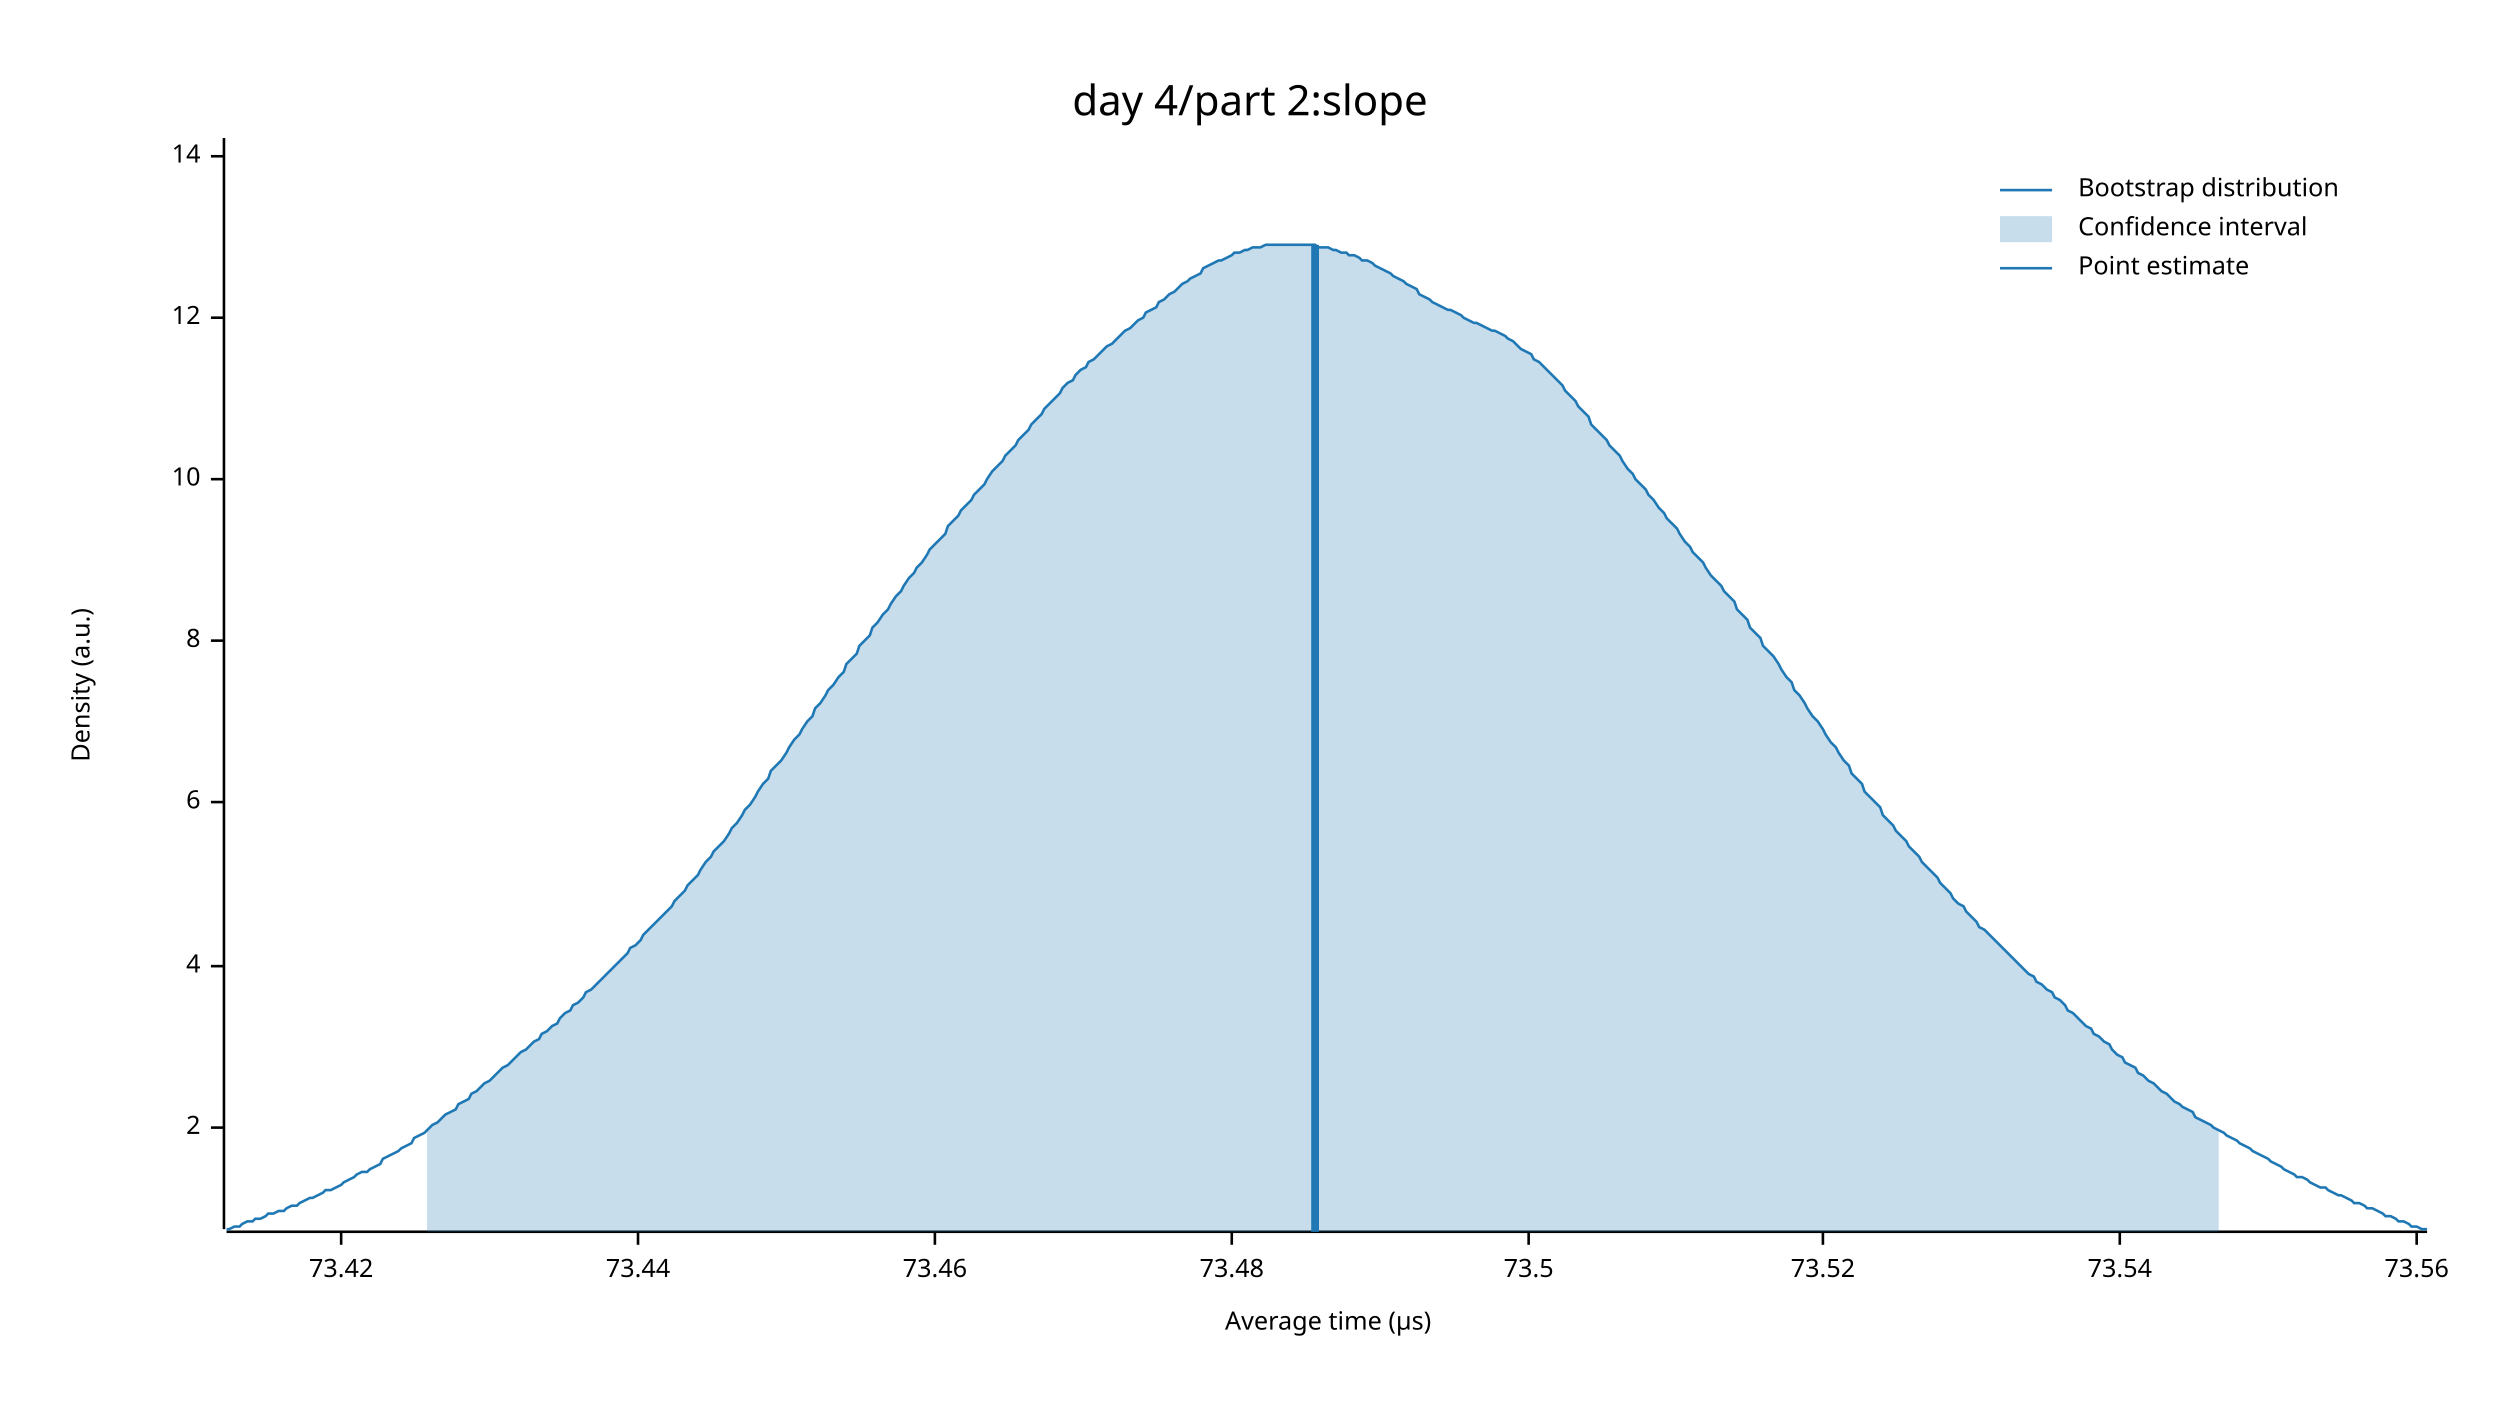
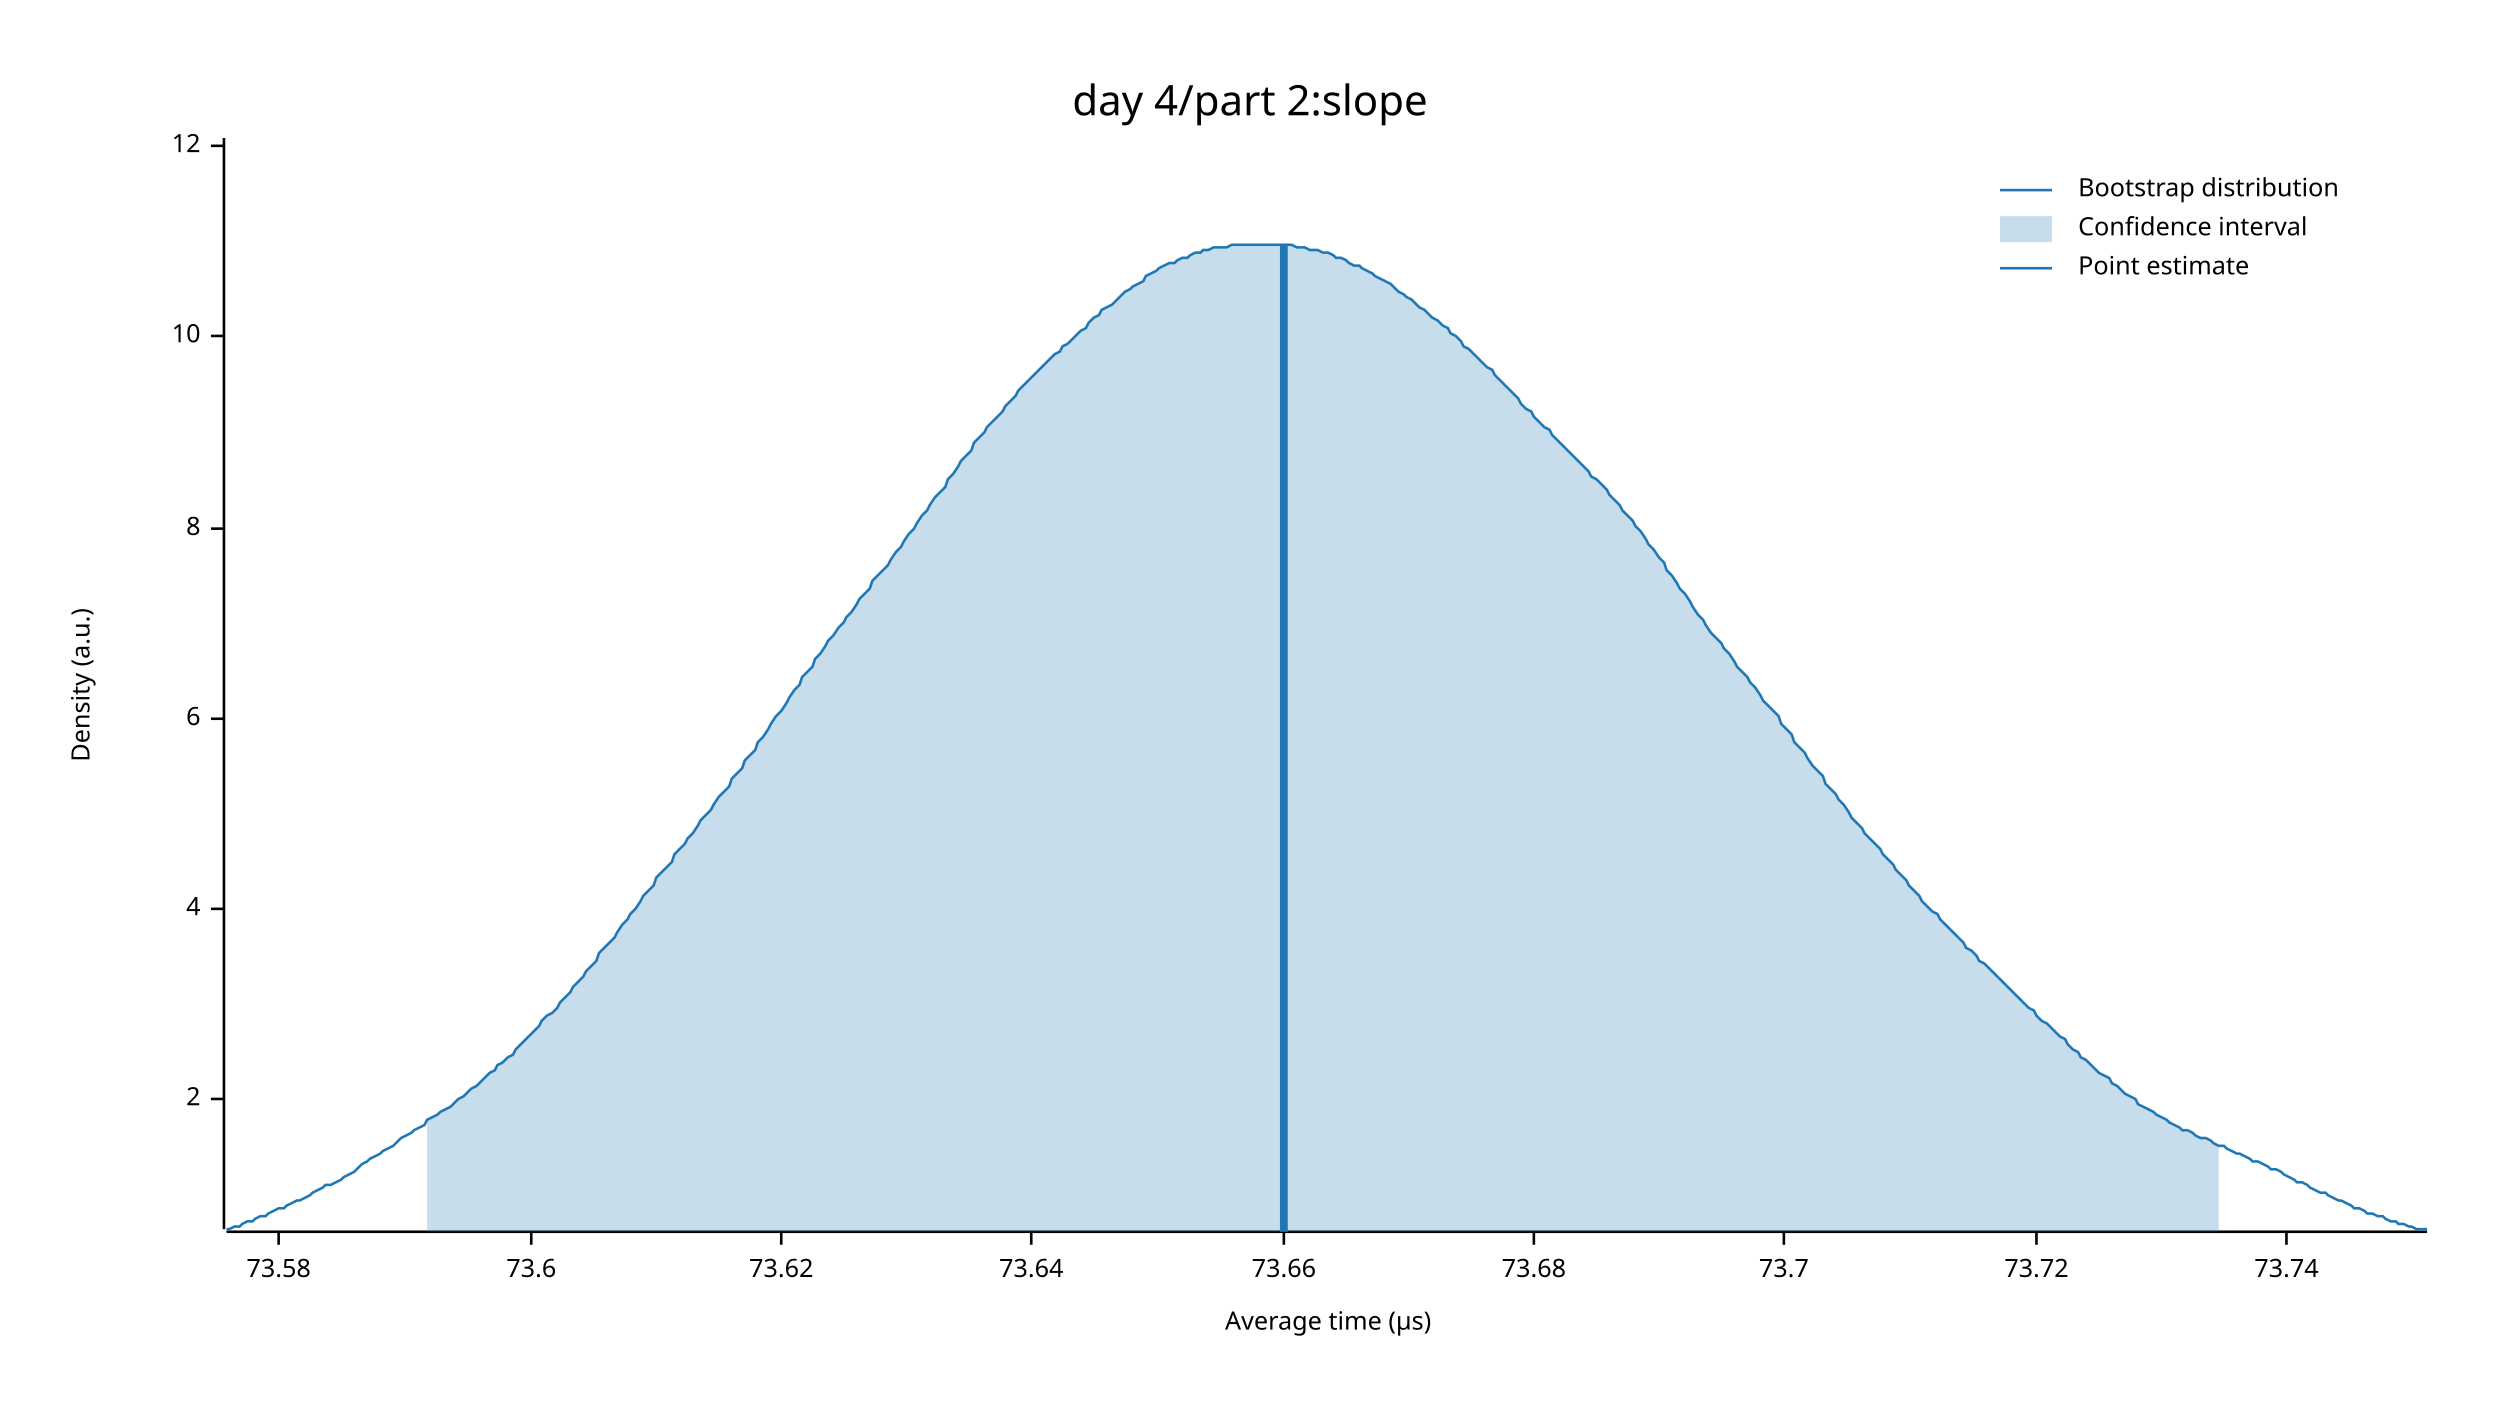
<svg xmlns="http://www.w3.org/2000/svg" width="960" height="540" viewBox="0 0 960 540">
  <text x="480" y="32" dy="0.76em" text-anchor="middle" font-family="sans-serif" font-size="16.129" opacity="1" fill="#000000">
day 4/part 2:slope
</text>
  <text x="27" y="263" dy="0.76em" text-anchor="middle" font-family="sans-serif" font-size="9.677" opacity="1" fill="#000000" transform="rotate(270, 27, 263)">
Density (a.u.)
</text>
  <text x="510" y="513" dy="-0.5ex" text-anchor="middle" font-family="sans-serif" font-size="9.677" opacity="1" fill="#000000">
Average time (µs)
</text>
  <polyline fill="none" opacity="1" stroke="#000000" stroke-width="1" points="86,53 86,472 " />
-   <text x="77" y="433" dy="0.5ex" text-anchor="end" font-family="sans-serif" font-size="9.677" opacity="1" fill="#000000">
+   <text x="77" y="422" dy="0.5ex" text-anchor="end" font-family="sans-serif" font-size="9.677" opacity="1" fill="#000000">
2
</text>
-   <polyline fill="none" opacity="1" stroke="#000000" stroke-width="1" points="81,433 86,433 " />
-   <text x="77" y="371" dy="0.5ex" text-anchor="end" font-family="sans-serif" font-size="9.677" opacity="1" fill="#000000">
+   <polyline fill="none" opacity="1" stroke="#000000" stroke-width="1" points="81,422 86,422 " />
+   <text x="77" y="349" dy="0.5ex" text-anchor="end" font-family="sans-serif" font-size="9.677" opacity="1" fill="#000000">
4
</text>
-   <polyline fill="none" opacity="1" stroke="#000000" stroke-width="1" points="81,371 86,371 " />
-   <text x="77" y="308" dy="0.5ex" text-anchor="end" font-family="sans-serif" font-size="9.677" opacity="1" fill="#000000">
+   <polyline fill="none" opacity="1" stroke="#000000" stroke-width="1" points="81,349 86,349 " />
+   <text x="77" y="276" dy="0.5ex" text-anchor="end" font-family="sans-serif" font-size="9.677" opacity="1" fill="#000000">
6
</text>
-   <polyline fill="none" opacity="1" stroke="#000000" stroke-width="1" points="81,308 86,308 " />
-   <text x="77" y="246" dy="0.5ex" text-anchor="end" font-family="sans-serif" font-size="9.677" opacity="1" fill="#000000">
+   <polyline fill="none" opacity="1" stroke="#000000" stroke-width="1" points="81,276 86,276 " />
+   <text x="77" y="203" dy="0.5ex" text-anchor="end" font-family="sans-serif" font-size="9.677" opacity="1" fill="#000000">
8
</text>
-   <polyline fill="none" opacity="1" stroke="#000000" stroke-width="1" points="81,246 86,246 " />
-   <text x="77" y="184" dy="0.5ex" text-anchor="end" font-family="sans-serif" font-size="9.677" opacity="1" fill="#000000">
+   <polyline fill="none" opacity="1" stroke="#000000" stroke-width="1" points="81,203 86,203 " />
+   <text x="77" y="129" dy="0.5ex" text-anchor="end" font-family="sans-serif" font-size="9.677" opacity="1" fill="#000000">
10
</text>
-   <polyline fill="none" opacity="1" stroke="#000000" stroke-width="1" points="81,184 86,184 " />
-   <text x="77" y="122" dy="0.5ex" text-anchor="end" font-family="sans-serif" font-size="9.677" opacity="1" fill="#000000">
+   <polyline fill="none" opacity="1" stroke="#000000" stroke-width="1" points="81,129 86,129 " />
+   <text x="77" y="56" dy="0.5ex" text-anchor="end" font-family="sans-serif" font-size="9.677" opacity="1" fill="#000000">
12
</text>
-   <polyline fill="none" opacity="1" stroke="#000000" stroke-width="1" points="81,122 86,122 " />
-   <text x="77" y="60" dy="0.5ex" text-anchor="end" font-family="sans-serif" font-size="9.677" opacity="1" fill="#000000">
- 14
+   <polyline fill="none" opacity="1" stroke="#000000" stroke-width="1" points="81,56 86,56 " />
+   <polyline fill="none" opacity="1" stroke="#000000" stroke-width="1" points="87,473 932,473 " />
+   <text x="107" y="483" dy="0.76em" text-anchor="middle" font-family="sans-serif" font-size="9.677" opacity="1" fill="#000000">
+ 73.58
</text>
-   <polyline fill="none" opacity="1" stroke="#000000" stroke-width="1" points="81,60 86,60 " />
-   <polyline fill="none" opacity="1" stroke="#000000" stroke-width="1" points="87,473 932,473 " />
-   <text x="131" y="483" dy="0.76em" text-anchor="middle" font-family="sans-serif" font-size="9.677" opacity="1" fill="#000000">
- 73.42
+   <polyline fill="none" opacity="1" stroke="#000000" stroke-width="1" points="107,473 107,478 " />
+   <text x="204" y="483" dy="0.76em" text-anchor="middle" font-family="sans-serif" font-size="9.677" opacity="1" fill="#000000">
+ 73.6
</text>
-   <polyline fill="none" opacity="1" stroke="#000000" stroke-width="1" points="131,473 131,478 " />
-   <text x="245" y="483" dy="0.76em" text-anchor="middle" font-family="sans-serif" font-size="9.677" opacity="1" fill="#000000">
- 73.44
+   <polyline fill="none" opacity="1" stroke="#000000" stroke-width="1" points="204,473 204,478 " />
+   <text x="300" y="483" dy="0.76em" text-anchor="middle" font-family="sans-serif" font-size="9.677" opacity="1" fill="#000000">
+ 73.62
</text>
-   <polyline fill="none" opacity="1" stroke="#000000" stroke-width="1" points="245,473 245,478 " />
-   <text x="359" y="483" dy="0.76em" text-anchor="middle" font-family="sans-serif" font-size="9.677" opacity="1" fill="#000000">
- 73.46
+   <polyline fill="none" opacity="1" stroke="#000000" stroke-width="1" points="300,473 300,478 " />
+   <text x="396" y="483" dy="0.76em" text-anchor="middle" font-family="sans-serif" font-size="9.677" opacity="1" fill="#000000">
+ 73.64
</text>
-   <polyline fill="none" opacity="1" stroke="#000000" stroke-width="1" points="359,473 359,478 " />
-   <text x="473" y="483" dy="0.76em" text-anchor="middle" font-family="sans-serif" font-size="9.677" opacity="1" fill="#000000">
- 73.48
+   <polyline fill="none" opacity="1" stroke="#000000" stroke-width="1" points="396,473 396,478 " />
+   <text x="493" y="483" dy="0.76em" text-anchor="middle" font-family="sans-serif" font-size="9.677" opacity="1" fill="#000000">
+ 73.66
</text>
-   <polyline fill="none" opacity="1" stroke="#000000" stroke-width="1" points="473,473 473,478 " />
-   <text x="587" y="483" dy="0.76em" text-anchor="middle" font-family="sans-serif" font-size="9.677" opacity="1" fill="#000000">
- 73.5
+   <polyline fill="none" opacity="1" stroke="#000000" stroke-width="1" points="493,473 493,478 " />
+   <text x="589" y="483" dy="0.76em" text-anchor="middle" font-family="sans-serif" font-size="9.677" opacity="1" fill="#000000">
+ 73.68
</text>
-   <polyline fill="none" opacity="1" stroke="#000000" stroke-width="1" points="587,473 587,478 " />
-   <text x="700" y="483" dy="0.76em" text-anchor="middle" font-family="sans-serif" font-size="9.677" opacity="1" fill="#000000">
- 73.52
+   <polyline fill="none" opacity="1" stroke="#000000" stroke-width="1" points="589,473 589,478 " />
+   <text x="685" y="483" dy="0.76em" text-anchor="middle" font-family="sans-serif" font-size="9.677" opacity="1" fill="#000000">
+ 73.7
</text>
-   <polyline fill="none" opacity="1" stroke="#000000" stroke-width="1" points="700,473 700,478 " />
-   <text x="814" y="483" dy="0.76em" text-anchor="middle" font-family="sans-serif" font-size="9.677" opacity="1" fill="#000000">
- 73.54
+   <polyline fill="none" opacity="1" stroke="#000000" stroke-width="1" points="685,473 685,478 " />
+   <text x="782" y="483" dy="0.76em" text-anchor="middle" font-family="sans-serif" font-size="9.677" opacity="1" fill="#000000">
+ 73.72
</text>
-   <polyline fill="none" opacity="1" stroke="#000000" stroke-width="1" points="814,473 814,478 " />
-   <text x="928" y="483" dy="0.76em" text-anchor="middle" font-family="sans-serif" font-size="9.677" opacity="1" fill="#000000">
- 73.56
+   <polyline fill="none" opacity="1" stroke="#000000" stroke-width="1" points="782,473 782,478 " />
+   <text x="878" y="483" dy="0.76em" text-anchor="middle" font-family="sans-serif" font-size="9.677" opacity="1" fill="#000000">
+ 73.74
</text>
-   <polyline fill="none" opacity="1" stroke="#000000" stroke-width="1" points="928,473 928,478 " />
-   <polyline fill="none" opacity="1" stroke="#1F78B4" stroke-width="1" points="87,472 88,472 90,471 92,471 93,470 95,469 97,469 98,468 100,468 102,467 103,466 105,466 107,465 109,465 110,464 112,463 114,463 115,462 117,461 119,460 120,460 122,459 124,458 125,457 127,457 129,456 131,455 132,454 134,453 136,452 137,451 139,450 141,450 142,449 144,448 146,447 147,445 149,444 151,443 153,442 154,441 156,440 158,439 159,437 161,436 163,435 164,434 166,432 168,431 169,430 171,428 173,427 175,426 176,424 178,423 180,422 181,420 183,419 185,417 186,416 188,415 190,413 191,412 193,410 195,409 197,407 198,406 200,404 202,403 203,402 205,400 207,399 208,397 210,396 212,394 214,393 215,391 217,389 219,388 220,386 222,385 224,383 225,381 227,380 229,378 230,377 232,375 234,373 236,371 237,370 239,368 241,366 242,364 244,363 246,361 247,359 249,357 251,355 252,354 254,352 256,350 258,348 259,346 261,344 263,342 264,340 266,338 268,336 269,334 271,331 273,329 274,327 276,325 278,323 280,320 281,318 283,316 285,313 286,311 288,309 290,306 291,304 293,301 295,299 296,296 298,294 300,292 302,289 303,287 305,284 307,282 308,280 310,277 312,275 313,272 315,270 317,267 318,265 320,263 322,260 324,258 325,255 327,253 329,251 330,248 332,246 334,244 335,241 337,239 339,236 341,234 342,232 344,229 346,227 347,225 349,222 351,220 352,218 354,216 356,213 357,211 359,209 361,207 363,205 364,202 366,200 368,198 369,196 371,194 373,192 374,190 376,188 378,186 379,184 381,181 383,179 385,177 386,175 388,173 390,171 391,169 393,167 395,165 396,163 398,161 400,159 401,157 403,155 405,153 407,151 408,149 410,147 412,146 413,144 415,142 417,141 418,139 420,138 422,136 423,135 425,133 427,132 429,130 430,129 432,127 434,126 435,125 437,123 439,122 440,120 442,119 444,118 445,116 447,115 449,113 451,112 452,111 454,109 456,108 457,107 459,106 461,105 462,103 464,102 466,101 468,100 469,100 471,99 473,98 474,97 476,97 478,96 479,96 481,95 483,95 484,95 486,94 488,94 490,94 491,94 493,94 495,94 496,94 498,94 500,94 501,94 503,94 505,94 506,95 508,95 510,95 512,96 513,96 515,97 517,97 518,98 520,98 522,99 523,100 525,100 527,101 528,102 530,103 532,104 534,105 535,106 537,107 539,108 540,109 542,110 544,111 545,113 547,114 549,115 550,116 552,117 554,118 556,119 557,119 559,120 561,121 562,122 564,123 566,124 567,124 569,125 571,126 573,127 574,127 576,128 578,129 579,130 581,131 583,133 584,134 586,135 588,136 589,138 591,139 593,141 595,143 596,144 598,146 600,148 601,150 603,152 605,154 606,156 608,158 610,160 611,163 613,165 615,167 617,169 618,171 620,173 622,175 623,177 625,180 627,182 628,184 630,186 632,188 633,190 635,192 637,195 639,197 640,199 642,201 644,203 645,205 647,208 649,210 650,212 652,214 654,216 655,218 657,221 659,223 661,225 662,227 664,229 666,231 667,234 669,236 671,238 672,241 674,243 676,245 677,248 679,250 681,252 683,255 684,257 686,260 688,262 689,265 691,267 693,270 694,272 696,275 698,277 700,280 701,282 703,285 705,287 706,289 708,292 710,294 711,297 713,299 715,301 716,304 718,306 720,308 722,310 723,313 725,315 727,317 728,319 730,321 732,323 733,325 735,327 737,329 738,331 740,333 742,335 744,337 745,339 747,341 749,343 750,345 752,347 754,348 755,350 757,352 759,354 760,356 762,357 764,359 766,361 767,362 769,364 771,366 772,367 774,369 776,371 777,372 779,374 781,375 782,377 784,378 786,380 788,381 789,383 791,384 793,386 794,388 796,389 798,391 799,392 801,394 803,395 804,397 806,398 808,400 810,401 811,403 813,405 815,406 816,408 818,409 820,410 821,412 823,413 825,415 827,416 828,417 830,419 832,420 833,421 835,423 837,424 838,425 840,426 842,427 843,429 845,430 847,431 849,432 850,433 852,434 854,435 855,436 857,437 859,438 860,439 862,440 864,441 865,442 867,443 869,444 871,445 872,446 874,447 876,448 877,449 879,450 881,451 882,452 884,452 886,453 887,454 889,455 891,456 893,456 894,457 896,458 898,459 899,459 901,460 903,461 904,462 906,462 908,463 909,464 911,464 913,465 915,466 916,467 918,467 920,468 921,469 923,469 925,470 926,471 928,471 930,472 932,472 " />
-   <polygon opacity="0.25" fill="#1F78B4" points="164,434 166,432 168,431 169,430 171,428 173,427 175,426 176,424 178,423 180,422 181,420 183,419 185,417 186,416 188,415 190,413 191,412 193,410 195,409 197,407 198,406 200,404 202,403 203,402 205,400 207,399 208,397 210,396 212,394 214,393 215,391 217,389 219,388 220,386 222,385 224,383 225,381 227,380 229,378 230,377 232,375 234,373 236,371 237,370 239,368 241,366 242,364 244,363 246,361 247,359 249,357 251,355 252,354 254,352 256,350 258,348 259,346 261,344 263,342 264,340 266,338 268,336 269,334 271,331 273,329 274,327 276,325 278,323 280,320 281,318 283,316 285,313 286,311 288,309 290,306 291,304 293,301 295,299 296,296 298,294 300,292 302,289 303,287 305,284 307,282 308,280 310,277 312,275 313,272 315,270 317,267 318,265 320,263 322,260 324,258 325,255 327,253 329,251 330,248 332,246 334,244 335,241 337,239 339,236 341,234 342,232 344,229 346,227 347,225 349,222 351,220 352,218 354,216 356,213 357,211 359,209 361,207 363,205 364,202 366,200 368,198 369,196 371,194 373,192 374,190 376,188 378,186 379,184 381,181 383,179 385,177 386,175 388,173 390,171 391,169 393,167 395,165 396,163 398,161 400,159 401,157 403,155 405,153 407,151 408,149 410,147 412,146 413,144 415,142 417,141 418,139 420,138 422,136 423,135 425,133 427,132 429,130 430,129 432,127 434,126 435,125 437,123 439,122 440,120 442,119 444,118 445,116 447,115 449,113 451,112 452,111 454,109 456,108 457,107 459,106 461,105 462,103 464,102 466,101 468,100 469,100 471,99 473,98 474,97 476,97 478,96 479,96 481,95 483,95 484,95 486,94 488,94 490,94 491,94 493,94 495,94 496,94 498,94 500,94 501,94 503,94 505,94 506,95 508,95 510,95 512,96 513,96 515,97 517,97 518,98 520,98 522,99 523,100 525,100 527,101 528,102 530,103 532,104 534,105 535,106 537,107 539,108 540,109 542,110 544,111 545,113 547,114 549,115 550,116 552,117 554,118 556,119 557,119 559,120 561,121 562,122 564,123 566,124 567,124 569,125 571,126 573,127 574,127 576,128 578,129 579,130 581,131 583,133 584,134 586,135 588,136 589,138 591,139 593,141 595,143 596,144 598,146 600,148 601,150 603,152 605,154 606,156 608,158 610,160 611,163 613,165 615,167 617,169 618,171 620,173 622,175 623,177 625,180 627,182 628,184 630,186 632,188 633,190 635,192 637,195 639,197 640,199 642,201 644,203 645,205 647,208 649,210 650,212 652,214 654,216 655,218 657,221 659,223 661,225 662,227 664,229 666,231 667,234 669,236 671,238 672,241 674,243 676,245 677,248 679,250 681,252 683,255 684,257 686,260 688,262 689,265 691,267 693,270 694,272 696,275 698,277 700,280 701,282 703,285 705,287 706,289 708,292 710,294 711,297 713,299 715,301 716,304 718,306 720,308 722,310 723,313 725,315 727,317 728,319 730,321 732,323 733,325 735,327 737,329 738,331 740,333 742,335 744,337 745,339 747,341 749,343 750,345 752,347 754,348 755,350 757,352 759,354 760,356 762,357 764,359 766,361 767,362 769,364 771,366 772,367 774,369 776,371 777,372 779,374 781,375 782,377 784,378 786,380 788,381 789,383 791,384 793,386 794,388 796,389 798,391 799,392 801,394 803,395 804,397 806,398 808,400 810,401 811,403 813,405 815,406 816,408 818,409 820,410 821,412 823,413 825,415 827,416 828,417 830,419 832,420 833,421 835,423 837,424 838,425 840,426 842,427 843,429 845,430 847,431 849,432 850,433 852,434 852,473 164,473 " />
-   <polyline fill="none" opacity="1" stroke="#1F78B4" stroke-width="3" points="505,473 505,94 " />
+   <polyline fill="none" opacity="1" stroke="#000000" stroke-width="1" points="878,473 878,478 " />
+   <polyline fill="none" opacity="1" stroke="#1F78B4" stroke-width="1" points="87,472 88,472 90,471 92,471 93,470 95,469 97,469 98,468 100,467 102,467 103,466 105,465 107,464 109,464 110,463 112,462 114,461 115,461 117,460 119,459 120,458 122,457 124,456 125,455 127,455 129,454 131,453 132,452 134,451 136,450 137,449 139,447 141,446 142,445 144,444 146,443 147,442 149,441 151,440 153,438 154,437 156,436 158,435 159,434 161,433 163,432 164,430 166,429 168,428 169,427 171,426 173,425 175,423 176,422 178,421 180,419 181,418 183,417 185,415 186,414 188,412 190,411 191,409 193,408 195,406 197,405 198,403 200,401 202,399 203,398 205,396 207,394 208,392 210,390 212,389 214,387 215,385 217,383 219,381 220,379 222,377 224,375 225,373 227,371 229,369 230,366 232,364 234,362 236,360 237,358 239,355 241,353 242,351 244,349 246,346 247,344 249,342 251,340 252,337 254,335 256,333 258,331 259,328 261,326 263,324 264,322 266,320 268,317 269,315 271,313 273,311 274,309 276,306 278,304 280,302 281,299 283,297 285,295 286,292 288,290 290,288 291,285 293,283 295,280 296,278 298,275 300,273 302,270 303,268 305,265 307,263 308,260 310,258 312,256 313,253 315,251 317,248 318,246 320,244 322,241 324,239 325,237 327,235 329,232 330,230 332,228 334,226 335,223 337,221 339,219 341,217 342,215 344,212 346,210 347,208 349,205 351,203 352,201 354,198 356,196 357,194 359,191 361,189 363,187 364,184 366,182 368,179 369,177 371,175 373,173 374,170 376,168 378,166 379,164 381,162 383,160 385,158 386,156 388,154 390,152 391,150 393,148 395,146 396,145 398,143 400,141 401,140 403,138 405,136 407,135 408,133 410,132 412,130 413,129 415,127 417,126 418,124 420,122 422,121 423,119 425,118 427,117 429,115 430,114 432,112 434,111 435,110 437,109 439,108 440,106 442,105 444,104 445,103 447,102 449,101 451,101 452,100 454,99 456,99 457,98 459,97 461,97 462,96 464,96 466,95 468,95 469,95 471,95 473,94 474,94 476,94 478,94 479,94 481,94 483,94 484,94 486,94 488,94 490,94 491,94 493,94 495,94 496,94 498,95 500,95 501,95 503,96 505,96 506,96 508,97 510,97 512,98 513,99 515,99 517,100 518,101 520,102 522,102 523,103 525,104 527,105 528,106 530,107 532,108 534,109 535,110 537,112 539,113 540,114 542,115 544,117 545,118 547,119 549,121 550,122 552,123 554,125 556,126 557,128 559,129 561,131 562,133 564,134 566,136 567,137 569,139 571,141 573,142 574,144 576,146 578,148 579,149 581,151 583,153 584,155 586,157 588,158 589,160 591,162 593,164 595,165 596,167 598,169 600,171 601,172 603,174 605,176 606,177 608,179 610,181 611,183 613,184 615,186 617,188 618,190 620,192 622,194 623,196 625,198 627,200 628,202 630,204 632,207 633,209 635,211 637,214 639,216 640,219 642,221 644,224 645,226 647,228 649,231 650,233 652,236 654,238 655,240 657,243 659,245 661,247 662,249 664,251 666,254 667,256 669,258 671,260 672,262 674,264 676,267 677,269 679,271 681,273 683,275 684,278 686,280 688,282 689,285 691,287 693,289 694,291 696,294 698,296 700,298 701,301 703,303 705,305 706,307 708,309 710,312 711,314 713,316 715,318 716,320 718,322 720,324 722,326 723,328 725,330 727,332 728,334 730,336 732,338 733,340 735,342 737,344 738,346 740,348 742,350 744,351 745,353 747,355 749,357 750,358 752,360 754,362 755,364 757,365 759,367 760,369 762,370 764,372 766,374 767,375 769,377 771,379 772,380 774,382 776,384 777,385 779,387 781,388 782,390 784,392 786,393 788,395 789,396 791,398 793,399 794,401 796,403 798,404 799,406 801,407 803,409 804,410 806,412 808,413 810,414 811,416 813,417 815,419 816,420 818,421 820,422 821,424 823,425 825,426 827,427 828,428 830,429 832,430 833,431 835,432 837,433 838,434 840,434 842,435 843,436 845,437 847,437 849,438 850,439 852,440 854,440 855,441 857,442 859,443 860,443 862,444 864,445 865,446 867,446 869,447 871,448 872,449 874,449 876,450 877,451 879,452 881,453 882,454 884,454 886,455 887,456 889,457 891,458 893,458 894,459 896,460 898,461 899,461 901,462 903,463 904,464 906,464 908,465 909,466 911,466 913,467 915,467 916,468 918,469 920,469 921,470 923,470 925,471 926,471 928,472 930,472 932,472 " />
+   <polygon opacity="0.25" fill="#1F78B4" points="164,430 166,429 168,428 169,427 171,426 173,425 175,423 176,422 178,421 180,419 181,418 183,417 185,415 186,414 188,412 190,411 191,409 193,408 195,406 197,405 198,403 200,401 202,399 203,398 205,396 207,394 208,392 210,390 212,389 214,387 215,385 217,383 219,381 220,379 222,377 224,375 225,373 227,371 229,369 230,366 232,364 234,362 236,360 237,358 239,355 241,353 242,351 244,349 246,346 247,344 249,342 251,340 252,337 254,335 256,333 258,331 259,328 261,326 263,324 264,322 266,320 268,317 269,315 271,313 273,311 274,309 276,306 278,304 280,302 281,299 283,297 285,295 286,292 288,290 290,288 291,285 293,283 295,280 296,278 298,275 300,273 302,270 303,268 305,265 307,263 308,260 310,258 312,256 313,253 315,251 317,248 318,246 320,244 322,241 324,239 325,237 327,235 329,232 330,230 332,228 334,226 335,223 337,221 339,219 341,217 342,215 344,212 346,210 347,208 349,205 351,203 352,201 354,198 356,196 357,194 359,191 361,189 363,187 364,184 366,182 368,179 369,177 371,175 373,173 374,170 376,168 378,166 379,164 381,162 383,160 385,158 386,156 388,154 390,152 391,150 393,148 395,146 396,145 398,143 400,141 401,140 403,138 405,136 407,135 408,133 410,132 412,130 413,129 415,127 417,126 418,124 420,122 422,121 423,119 425,118 427,117 429,115 430,114 432,112 434,111 435,110 437,109 439,108 440,106 442,105 444,104 445,103 447,102 449,101 451,101 452,100 454,99 456,99 457,98 459,97 461,97 462,96 464,96 466,95 468,95 469,95 471,95 473,94 474,94 476,94 478,94 479,94 481,94 483,94 484,94 486,94 488,94 490,94 491,94 493,94 495,94 496,94 498,95 500,95 501,95 503,96 505,96 506,96 508,97 510,97 512,98 513,99 515,99 517,100 518,101 520,102 522,102 523,103 525,104 527,105 528,106 530,107 532,108 534,109 535,110 537,112 539,113 540,114 542,115 544,117 545,118 547,119 549,121 550,122 552,123 554,125 556,126 557,128 559,129 561,131 562,133 564,134 566,136 567,137 569,139 571,141 573,142 574,144 576,146 578,148 579,149 581,151 583,153 584,155 586,157 588,158 589,160 591,162 593,164 595,165 596,167 598,169 600,171 601,172 603,174 605,176 606,177 608,179 610,181 611,183 613,184 615,186 617,188 618,190 620,192 622,194 623,196 625,198 627,200 628,202 630,204 632,207 633,209 635,211 637,214 639,216 640,219 642,221 644,224 645,226 647,228 649,231 650,233 652,236 654,238 655,240 657,243 659,245 661,247 662,249 664,251 666,254 667,256 669,258 671,260 672,262 674,264 676,267 677,269 679,271 681,273 683,275 684,278 686,280 688,282 689,285 691,287 693,289 694,291 696,294 698,296 700,298 701,301 703,303 705,305 706,307 708,309 710,312 711,314 713,316 715,318 716,320 718,322 720,324 722,326 723,328 725,330 727,332 728,334 730,336 732,338 733,340 735,342 737,344 738,346 740,348 742,350 744,351 745,353 747,355 749,357 750,358 752,360 754,362 755,364 757,365 759,367 760,369 762,370 764,372 766,374 767,375 769,377 771,379 772,380 774,382 776,384 777,385 779,387 781,388 782,390 784,392 786,393 788,395 789,396 791,398 793,399 794,401 796,403 798,404 799,406 801,407 803,409 804,410 806,412 808,413 810,414 811,416 813,417 815,419 816,420 818,421 820,422 821,424 823,425 825,426 827,427 828,428 830,429 832,430 833,431 835,432 837,433 838,434 840,434 842,435 843,436 845,437 847,437 849,438 850,439 852,440 852,473 164,473 " />
+   <polyline fill="none" opacity="1" stroke="#1F78B4" stroke-width="3" points="493,473 493,94 " />
  <text x="798" y="68" dy="0.76em" text-anchor="start" font-family="sans-serif" font-size="9.677" opacity="1" fill="#000000">
Bootstrap distribution
</text>
  <text x="798" y="83" dy="0.76em" text-anchor="start" font-family="sans-serif" font-size="9.677" opacity="1" fill="#000000">
Confidence interval
</text>
  <text x="798" y="98" dy="0.76em" text-anchor="start" font-family="sans-serif" font-size="9.677" opacity="1" fill="#000000">
Point estimate
</text>
  <polyline fill="none" opacity="1" stroke="#1F78B4" stroke-width="1" points="768,73 788,73 " />
  <rect x="768" y="83" width="20" height="10" opacity="0.25" fill="#1F78B4" stroke="none" />
  <polyline fill="none" opacity="1" stroke="#1F78B4" stroke-width="1" points="768,103 788,103 " />
</svg>
